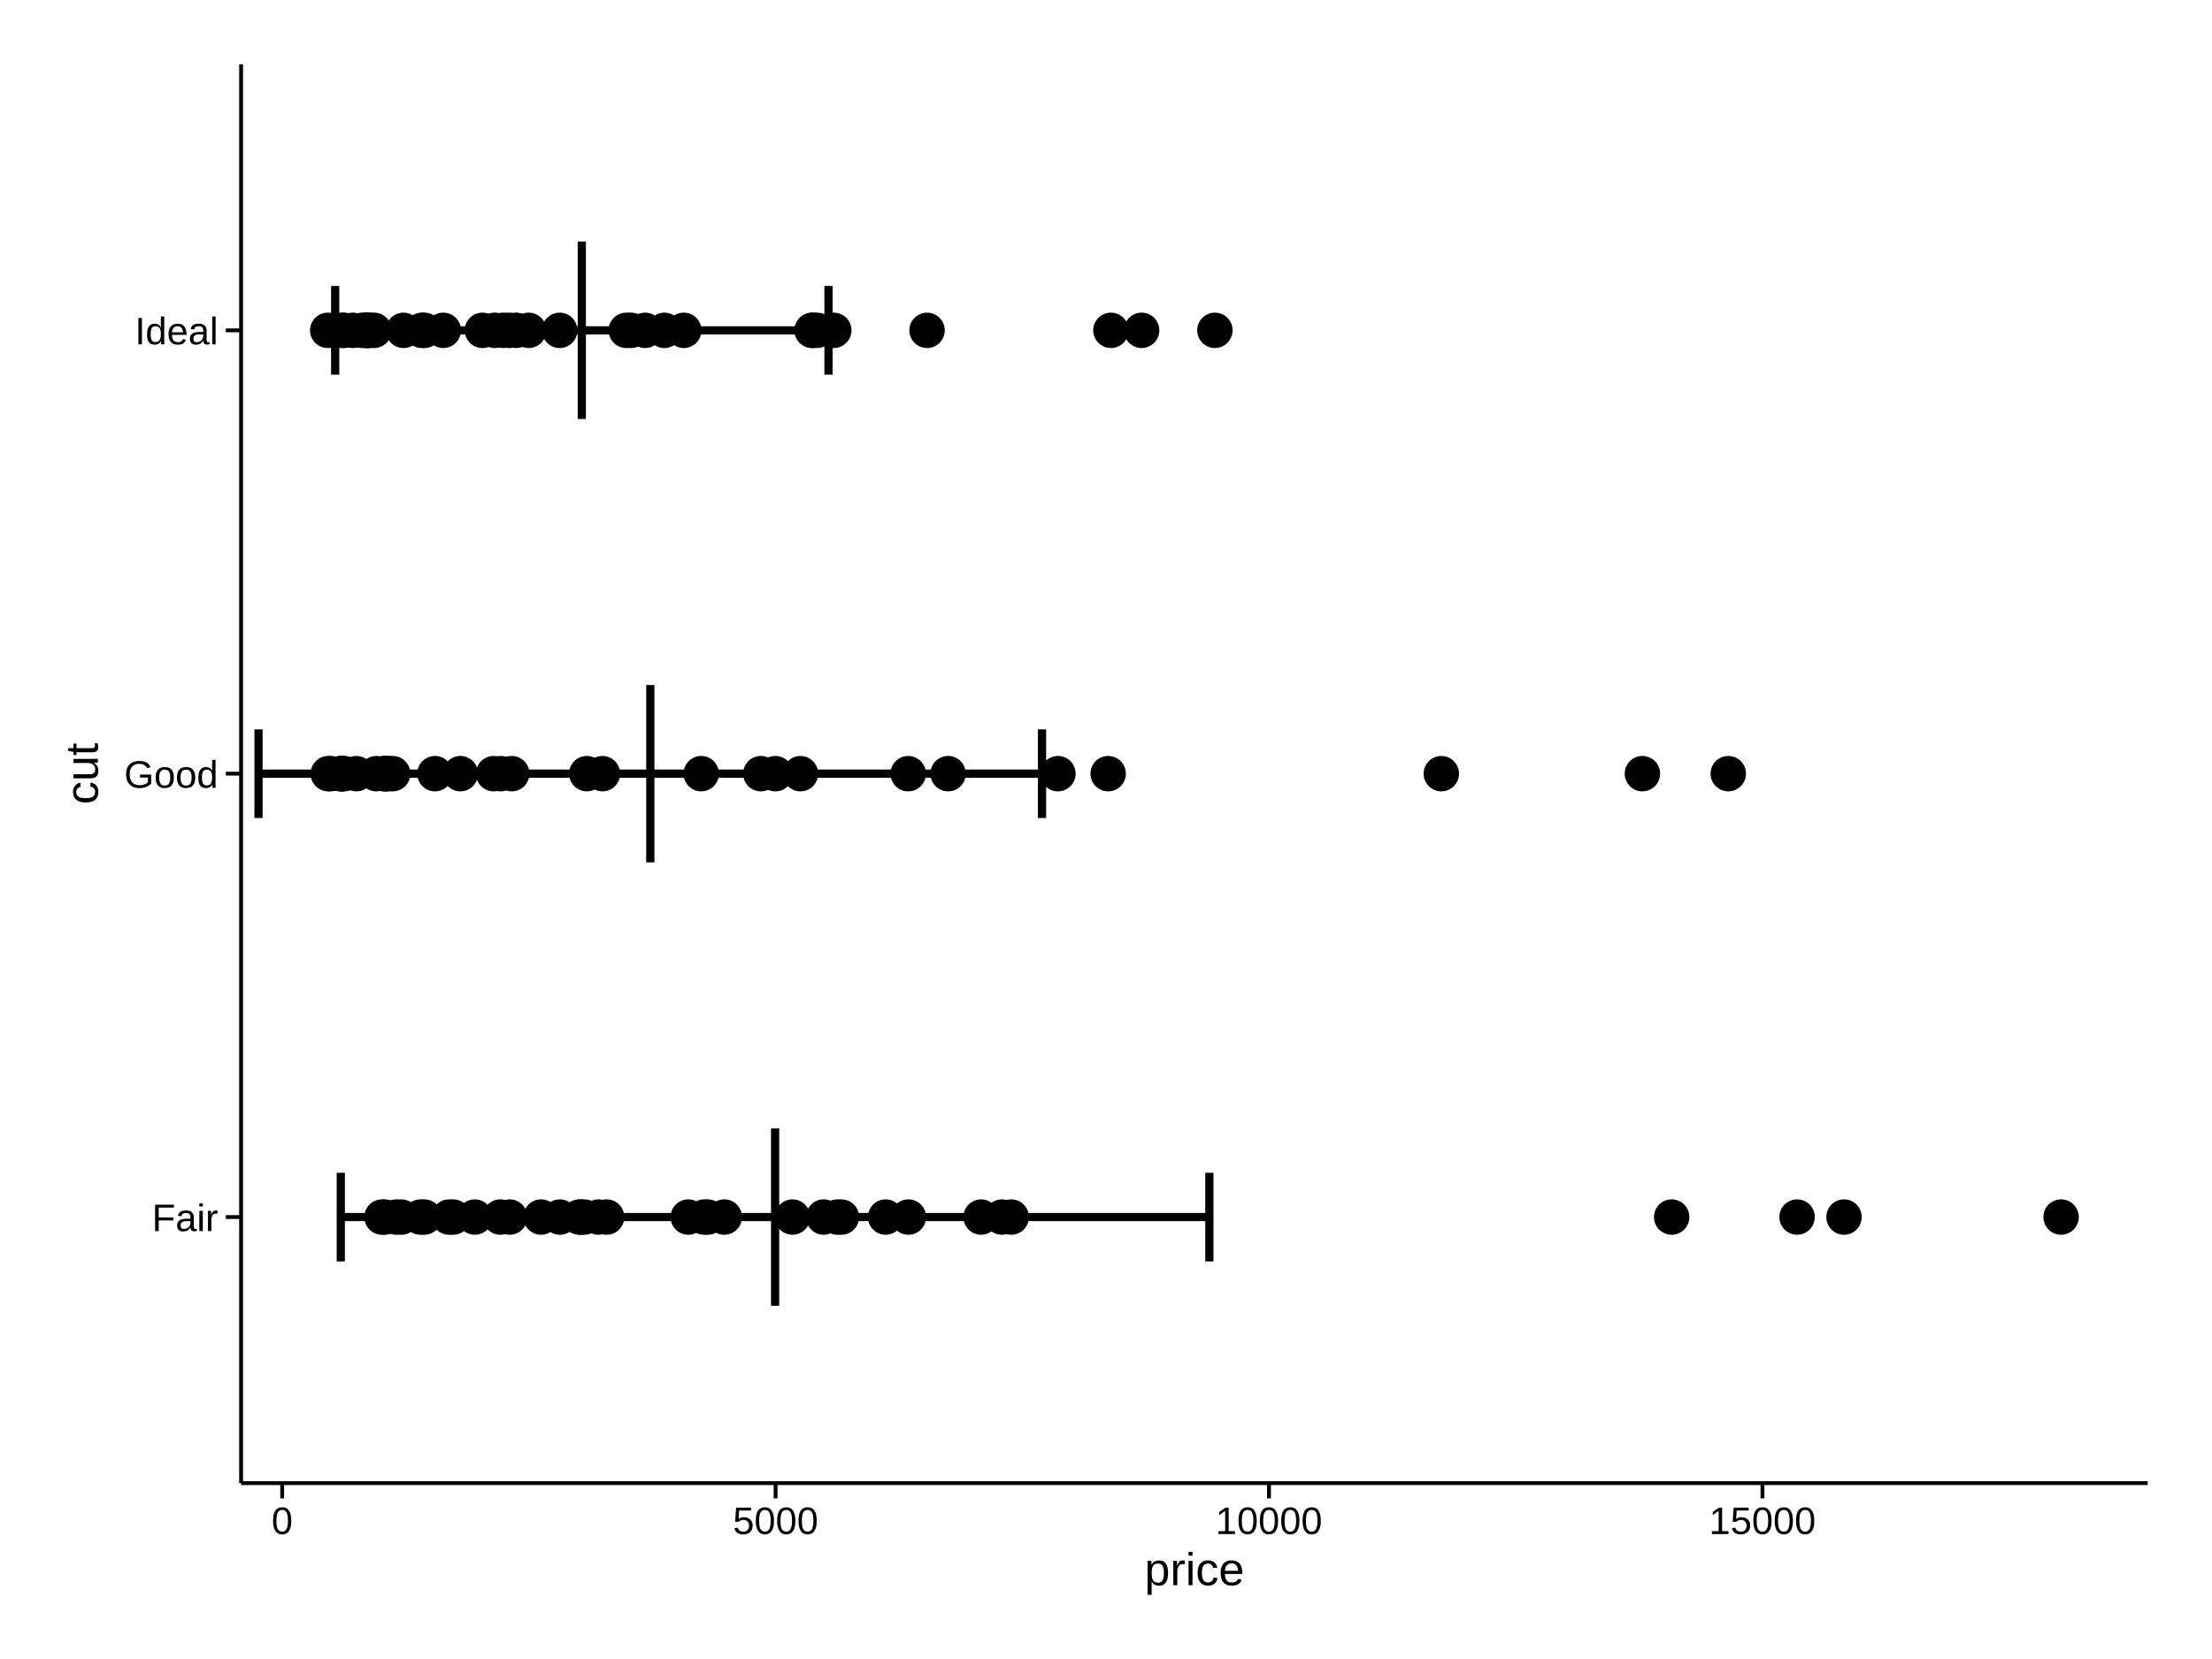
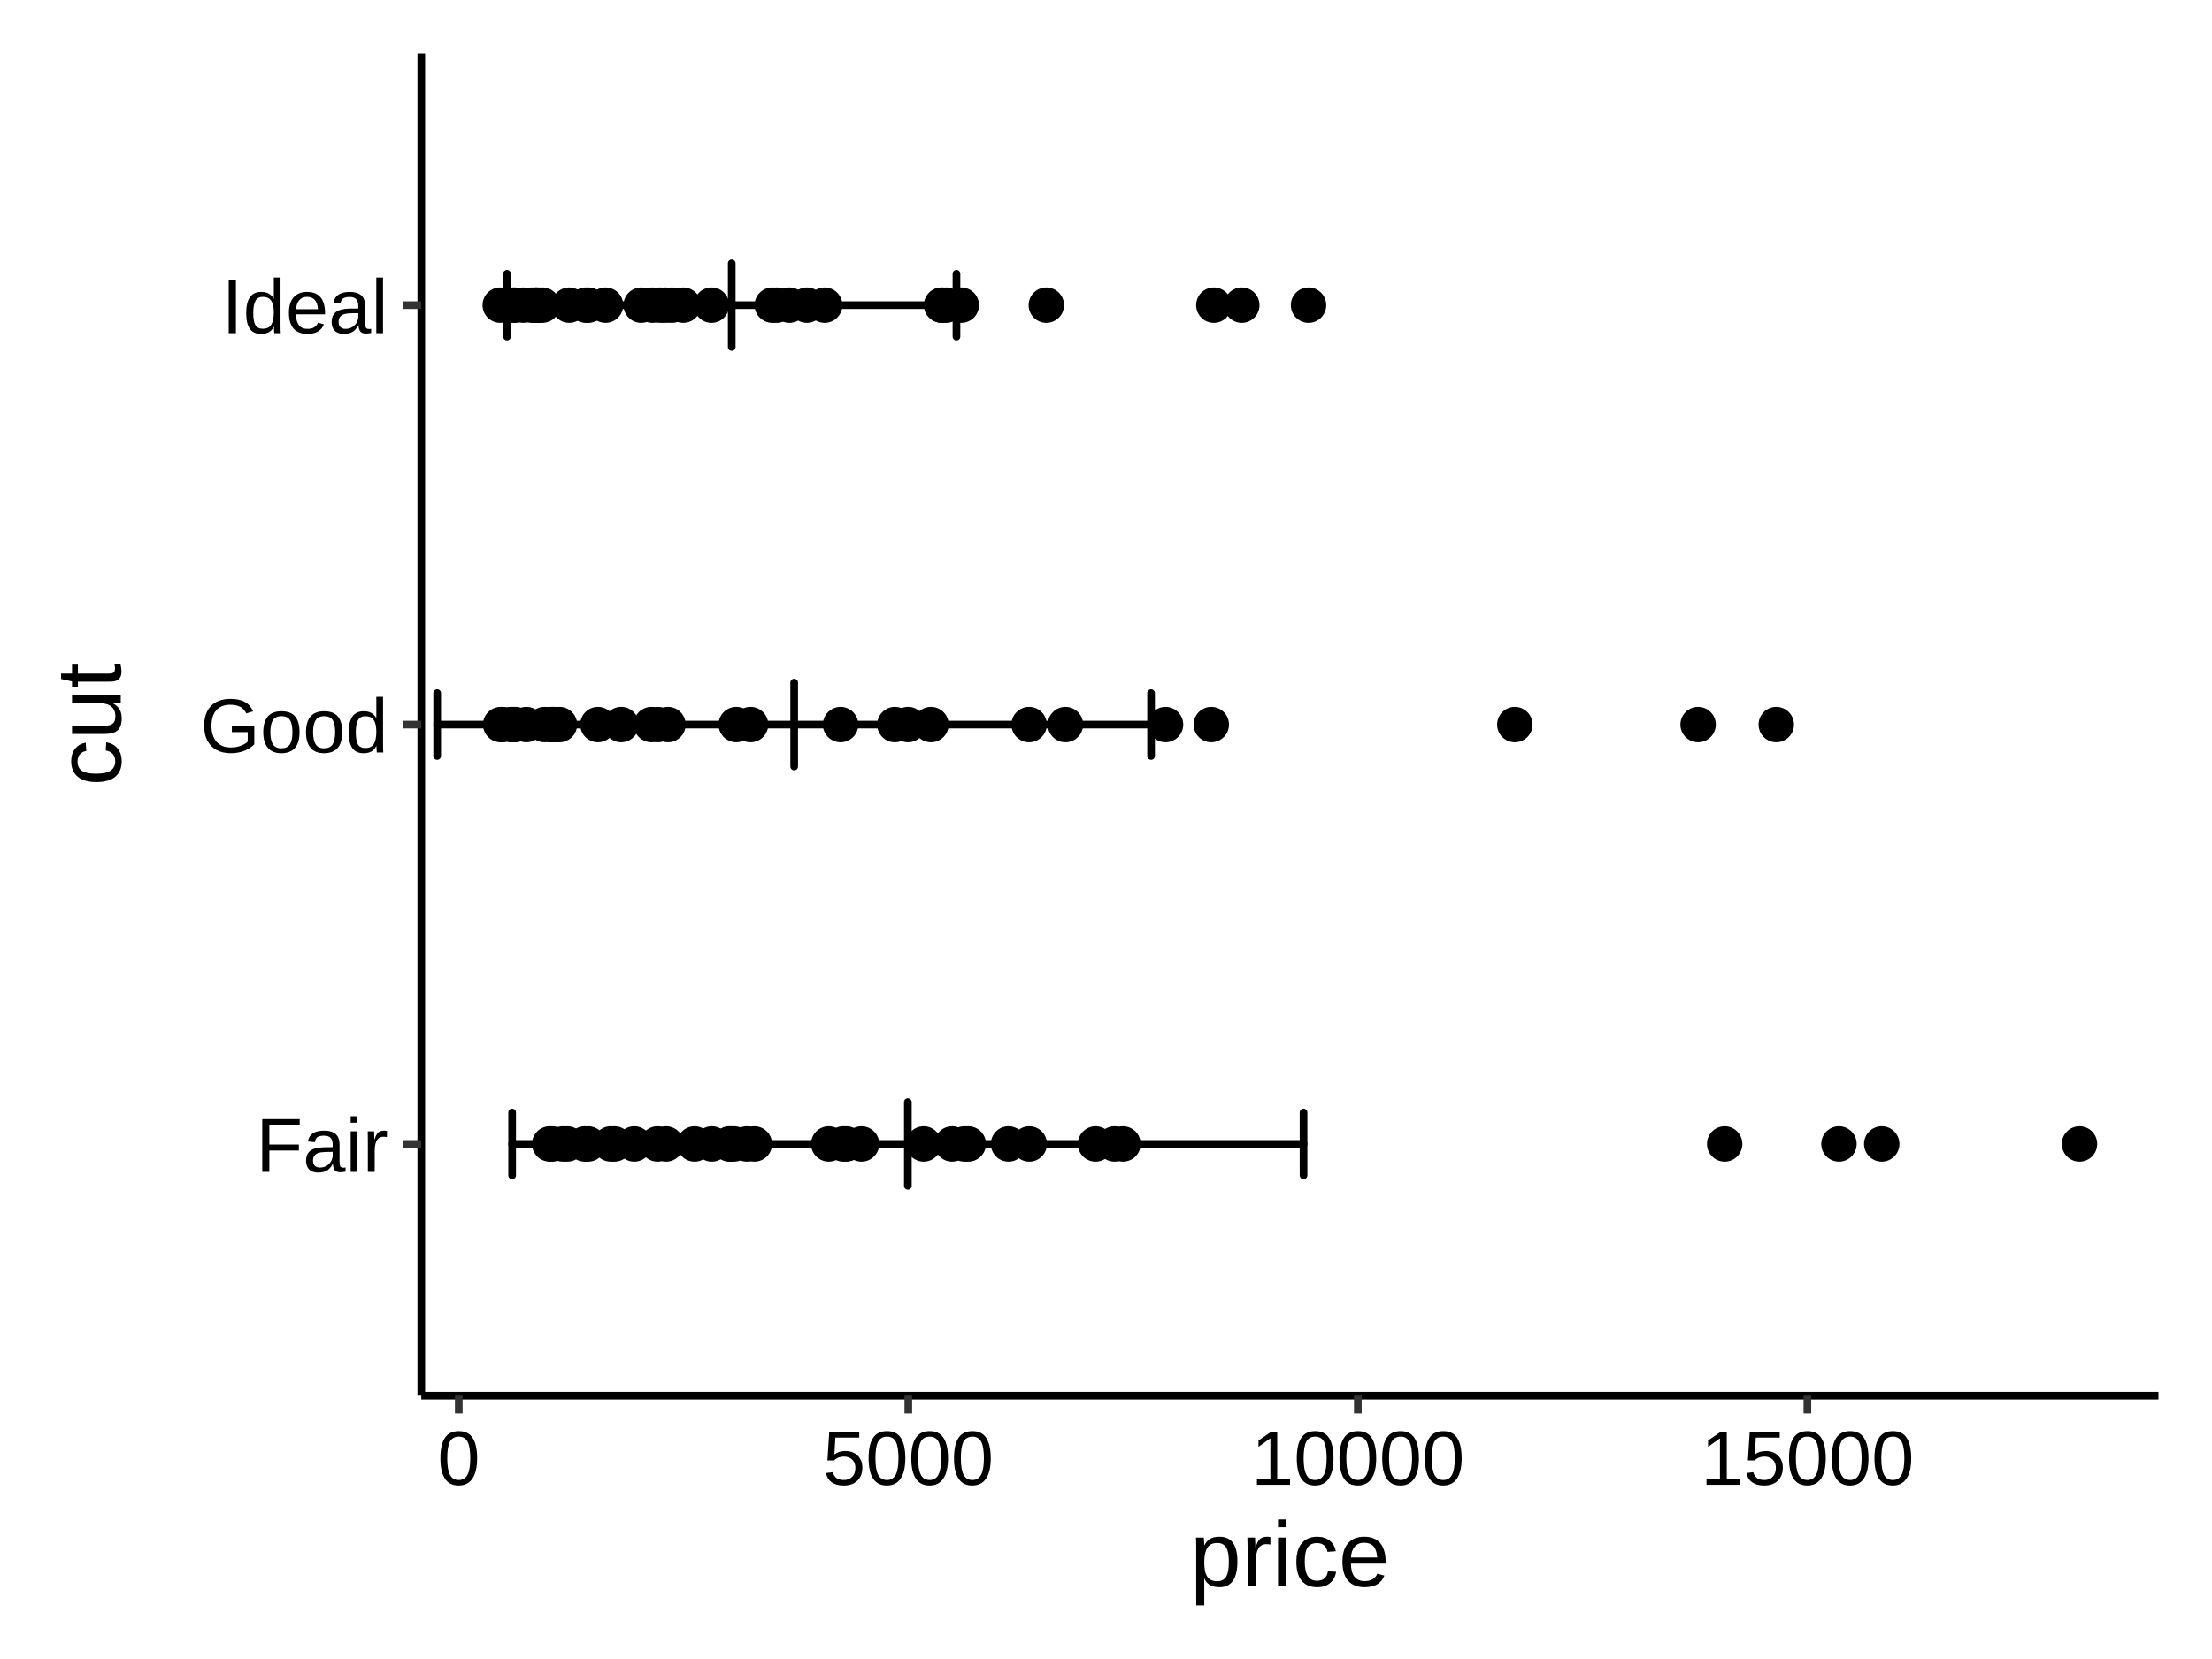
<svg xmlns="http://www.w3.org/2000/svg" class="svglite" width="288.00pt" height="216.00pt" viewBox="0 0 288.00 216.00">
  <defs>
    <style type="text/css">
    .svglite line, .svglite polyline, .svglite polygon, .svglite path, .svglite rect, .svglite circle {
      fill: none;
      stroke: #000000;
      stroke-linecap: round;
      stroke-linejoin: round;
      stroke-miterlimit: 10.00;
    }
    .svglite text {
      white-space: pre;
    }
  </style>
  </defs>
  <rect width="100%" height="100%" style="stroke: none; fill: none;" />
  <defs>
    <clipPath id="cpMC4wMHwyODguMDB8MC4wMHwyMTYuMDA=">
      <rect x="0.00" y="0.00" width="288.00" height="216.00" />
    </clipPath>
  </defs>
  <g clip-path="url(#cpMC4wMHwyODguMDB8MC4wMHwyMTYuMDA=)">
</g>
  <defs>
-     <clipPath id="cpMzEuMzl8Mjc5LjYzfDguMzd8MTkzLjEw">
-       <rect x="31.39" y="8.37" width="248.24" height="184.73" />
+     <clipPath id="cpNTQuODV8MjgxLjAzfDYuOTd8MTgxLjcw">
+       <rect x="54.85" y="6.97" width="226.17" height="174.72" />
    </clipPath>
  </defs>
-   <g clip-path="url(#cpMzEuMzl8Mjc5LjYzfDguMzd8MTkzLjEw)">
-     <circle cx="75.63" cy="158.46" r="1.95" style="stroke-width: 0.71; fill: #000000;" />
-     <circle cx="187.66" cy="100.73" r="1.95" style="stroke-width: 0.71; fill: #000000;" />
-     <circle cx="62.81" cy="43.01" r="1.95" style="stroke-width: 0.71; fill: #000000;" />
-     <circle cx="158.18" cy="43.01" r="1.95" style="stroke-width: 0.71; fill: #000000;" />
-     <circle cx="68.83" cy="43.01" r="1.95" style="stroke-width: 0.71; fill: #000000;" />
-     <circle cx="217.65" cy="158.46" r="1.95" style="stroke-width: 0.71; fill: #000000;" />
-     <circle cx="46.40" cy="100.73" r="1.95" style="stroke-width: 0.71; fill: #000000;" />
-     <circle cx="49.96" cy="100.73" r="1.95" style="stroke-width: 0.71; fill: #000000;" />
-     <circle cx="108.56" cy="43.01" r="1.95" style="stroke-width: 0.71; fill: #000000;" />
-     <circle cx="58.46" cy="158.46" r="1.95" style="stroke-width: 0.71; fill: #000000;" />
-     <circle cx="137.74" cy="100.73" r="1.95" style="stroke-width: 0.71; fill: #000000;" />
-     <circle cx="77.92" cy="158.46" r="1.95" style="stroke-width: 0.71; fill: #000000;" />
-     <circle cx="57.72" cy="43.01" r="1.95" style="stroke-width: 0.71; fill: #000000;" />
-     <circle cx="47.17" cy="43.01" r="1.95" style="stroke-width: 0.71; fill: #000000;" />
-     <circle cx="44.60" cy="100.73" r="1.95" style="stroke-width: 0.71; fill: #000000;" />
-     <circle cx="42.74" cy="100.73" r="1.95" style="stroke-width: 0.71; fill: #000000;" />
-     <circle cx="65.50" cy="43.01" r="1.95" style="stroke-width: 0.71; fill: #000000;" />
-     <circle cx="49.74" cy="158.46" r="1.95" style="stroke-width: 0.71; fill: #000000;" />
-     <circle cx="64.42" cy="43.01" r="1.95" style="stroke-width: 0.71; fill: #000000;" />
-     <circle cx="75.42" cy="158.46" r="1.95" style="stroke-width: 0.71; fill: #000000;" />
-     <circle cx="50.61" cy="100.73" r="1.95" style="stroke-width: 0.71; fill: #000000;" />
-     <circle cx="78.44" cy="100.73" r="1.95" style="stroke-width: 0.71; fill: #000000;" />
-     <circle cx="51.61" cy="158.46" r="1.95" style="stroke-width: 0.71; fill: #000000;" />
-     <circle cx="91.30" cy="100.73" r="1.95" style="stroke-width: 0.71; fill: #000000;" />
-     <circle cx="240.09" cy="158.46" r="1.95" style="stroke-width: 0.71; fill: #000000;" />
-     <circle cx="45.95" cy="43.01" r="1.95" style="stroke-width: 0.71; fill: #000000;" />
-     <circle cx="100.95" cy="100.73" r="1.95" style="stroke-width: 0.71; fill: #000000;" />
-     <circle cx="118.27" cy="158.46" r="1.95" style="stroke-width: 0.71; fill: #000000;" />
-     <circle cx="66.29" cy="43.01" r="1.95" style="stroke-width: 0.71; fill: #000000;" />
-     <circle cx="54.74" cy="158.46" r="1.95" style="stroke-width: 0.71; fill: #000000;" />
-     <circle cx="144.64" cy="43.01" r="1.95" style="stroke-width: 0.71; fill: #000000;" />
-     <circle cx="109.55" cy="158.46" r="1.95" style="stroke-width: 0.71; fill: #000000;" />
-     <circle cx="104.22" cy="100.73" r="1.95" style="stroke-width: 0.71; fill: #000000;" />
-     <circle cx="66.63" cy="100.73" r="1.95" style="stroke-width: 0.71; fill: #000000;" />
-     <circle cx="120.70" cy="43.01" r="1.95" style="stroke-width: 0.71; fill: #000000;" />
-     <circle cx="115.31" cy="158.46" r="1.95" style="stroke-width: 0.71; fill: #000000;" />
-     <circle cx="72.87" cy="43.01" r="1.95" style="stroke-width: 0.71; fill: #000000;" />
-     <circle cx="106.39" cy="43.01" r="1.95" style="stroke-width: 0.71; fill: #000000;" />
-     <circle cx="47.82" cy="43.01" r="1.95" style="stroke-width: 0.71; fill: #000000;" />
-     <circle cx="131.66" cy="158.46" r="1.95" style="stroke-width: 0.71; fill: #000000;" />
-     <circle cx="86.50" cy="43.01" r="1.95" style="stroke-width: 0.71; fill: #000000;" />
-     <circle cx="44.30" cy="100.73" r="1.95" style="stroke-width: 0.71; fill: #000000;" />
-     <circle cx="107.24" cy="158.46" r="1.95" style="stroke-width: 0.71; fill: #000000;" />
-     <circle cx="76.40" cy="100.73" r="1.95" style="stroke-width: 0.71; fill: #000000;" />
-     <circle cx="65.14" cy="158.46" r="1.95" style="stroke-width: 0.71; fill: #000000;" />
-     <circle cx="50.10" cy="158.46" r="1.95" style="stroke-width: 0.71; fill: #000000;" />
-     <circle cx="105.73" cy="43.01" r="1.95" style="stroke-width: 0.71; fill: #000000;" />
-     <circle cx="130.45" cy="158.46" r="1.95" style="stroke-width: 0.71; fill: #000000;" />
-     <circle cx="148.64" cy="43.01" r="1.95" style="stroke-width: 0.71; fill: #000000;" />
-     <circle cx="99.06" cy="100.73" r="1.95" style="stroke-width: 0.71; fill: #000000;" />
-     <circle cx="123.44" cy="100.73" r="1.95" style="stroke-width: 0.71; fill: #000000;" />
-     <circle cx="66.36" cy="158.46" r="1.95" style="stroke-width: 0.71; fill: #000000;" />
-     <circle cx="50.25" cy="100.73" r="1.95" style="stroke-width: 0.71; fill: #000000;" />
-     <circle cx="48.70" cy="43.01" r="1.95" style="stroke-width: 0.71; fill: #000000;" />
-     <circle cx="76.08" cy="158.46" r="1.95" style="stroke-width: 0.71; fill: #000000;" />
-     <circle cx="51.13" cy="100.73" r="1.95" style="stroke-width: 0.71; fill: #000000;" />
-     <circle cx="47.82" cy="43.01" r="1.95" style="stroke-width: 0.71; fill: #000000;" />
-     <circle cx="78.98" cy="158.46" r="1.95" style="stroke-width: 0.71; fill: #000000;" />
-     <circle cx="89.61" cy="158.46" r="1.95" style="stroke-width: 0.71; fill: #000000;" />
-     <circle cx="44.53" cy="43.01" r="1.95" style="stroke-width: 0.71; fill: #000000;" />
-     <circle cx="44.84" cy="100.73" r="1.95" style="stroke-width: 0.71; fill: #000000;" />
-     <circle cx="59.94" cy="100.73" r="1.95" style="stroke-width: 0.71; fill: #000000;" />
-     <circle cx="109.01" cy="158.46" r="1.95" style="stroke-width: 0.71; fill: #000000;" />
-     <circle cx="94.30" cy="158.46" r="1.95" style="stroke-width: 0.71; fill: #000000;" />
-     <circle cx="61.82" cy="158.46" r="1.95" style="stroke-width: 0.71; fill: #000000;" />
-     <circle cx="72.90" cy="158.46" r="1.95" style="stroke-width: 0.71; fill: #000000;" />
-     <circle cx="55.26" cy="43.01" r="1.95" style="stroke-width: 0.71; fill: #000000;" />
-     <circle cx="268.35" cy="158.46" r="1.95" style="stroke-width: 0.71; fill: #000000;" />
-     <circle cx="43.04" cy="100.73" r="1.95" style="stroke-width: 0.71; fill: #000000;" />
-     <circle cx="91.69" cy="158.46" r="1.95" style="stroke-width: 0.71; fill: #000000;" />
-     <circle cx="67.19" cy="43.01" r="1.95" style="stroke-width: 0.71; fill: #000000;" />
-     <circle cx="50.12" cy="100.73" r="1.95" style="stroke-width: 0.71; fill: #000000;" />
-     <circle cx="52.53" cy="43.01" r="1.95" style="stroke-width: 0.71; fill: #000000;" />
-     <circle cx="56.63" cy="100.73" r="1.95" style="stroke-width: 0.71; fill: #000000;" />
-     <circle cx="65.20" cy="100.73" r="1.95" style="stroke-width: 0.71; fill: #000000;" />
-     <circle cx="59.00" cy="158.46" r="1.95" style="stroke-width: 0.71; fill: #000000;" />
-     <circle cx="70.44" cy="158.46" r="1.95" style="stroke-width: 0.71; fill: #000000;" />
-     <circle cx="82.16" cy="43.01" r="1.95" style="stroke-width: 0.71; fill: #000000;" />
-     <circle cx="103.18" cy="158.46" r="1.95" style="stroke-width: 0.71; fill: #000000;" />
-     <circle cx="89.03" cy="43.01" r="1.95" style="stroke-width: 0.71; fill: #000000;" />
-     <circle cx="48.99" cy="100.73" r="1.95" style="stroke-width: 0.71; fill: #000000;" />
-     <circle cx="64.27" cy="100.73" r="1.95" style="stroke-width: 0.71; fill: #000000;" />
-     <circle cx="81.54" cy="43.01" r="1.95" style="stroke-width: 0.71; fill: #000000;" />
-     <circle cx="54.92" cy="43.01" r="1.95" style="stroke-width: 0.71; fill: #000000;" />
-     <circle cx="127.74" cy="158.46" r="1.95" style="stroke-width: 0.71; fill: #000000;" />
-     <circle cx="48.18" cy="43.01" r="1.95" style="stroke-width: 0.71; fill: #000000;" />
-     <circle cx="44.39" cy="100.73" r="1.95" style="stroke-width: 0.71; fill: #000000;" />
-     <circle cx="44.80" cy="43.01" r="1.95" style="stroke-width: 0.71; fill: #000000;" />
-     <circle cx="52.26" cy="158.46" r="1.95" style="stroke-width: 0.71; fill: #000000;" />
-     <circle cx="83.99" cy="43.01" r="1.95" style="stroke-width: 0.71; fill: #000000;" />
-     <circle cx="144.28" cy="100.73" r="1.95" style="stroke-width: 0.71; fill: #000000;" />
-     <circle cx="225.02" cy="100.73" r="1.95" style="stroke-width: 0.71; fill: #000000;" />
-     <circle cx="105.81" cy="43.01" r="1.95" style="stroke-width: 0.71; fill: #000000;" />
-     <circle cx="42.67" cy="43.01" r="1.95" style="stroke-width: 0.71; fill: #000000;" />
-     <circle cx="55.24" cy="158.46" r="1.95" style="stroke-width: 0.71; fill: #000000;" />
-     <circle cx="47.71" cy="43.01" r="1.95" style="stroke-width: 0.71; fill: #000000;" />
-     <circle cx="213.84" cy="100.73" r="1.95" style="stroke-width: 0.71; fill: #000000;" />
-     <circle cx="92.14" cy="158.46" r="1.95" style="stroke-width: 0.71; fill: #000000;" />
-     <circle cx="233.98" cy="158.46" r="1.95" style="stroke-width: 0.71; fill: #000000;" />
-     <circle cx="118.25" cy="100.73" r="1.95" style="stroke-width: 0.71; fill: #000000;" />
-     <line x1="100.92" y1="170.01" x2="100.92" y2="146.92" style="stroke-width: 1.07; stroke-linecap: butt;" />
-     <line x1="100.92" y1="158.46" x2="44.37" y2="158.46" style="stroke-width: 1.07; stroke-linecap: butt;" />
-     <line x1="100.92" y1="158.46" x2="157.46" y2="158.46" style="stroke-width: 1.07; stroke-linecap: butt;" />
-     <line x1="44.37" y1="164.24" x2="44.37" y2="152.69" style="stroke-width: 1.07; stroke-linecap: butt;" />
-     <line x1="157.46" y1="164.24" x2="157.46" y2="152.69" style="stroke-width: 1.07; stroke-linecap: butt;" />
-     <line x1="84.67" y1="112.28" x2="84.67" y2="89.19" style="stroke-width: 1.07; stroke-linecap: butt;" />
-     <line x1="84.67" y1="100.73" x2="33.66" y2="100.73" style="stroke-width: 1.07; stroke-linecap: butt;" />
-     <line x1="84.67" y1="100.73" x2="135.67" y2="100.73" style="stroke-width: 1.07; stroke-linecap: butt;" />
-     <line x1="33.66" y1="106.51" x2="33.66" y2="94.96" style="stroke-width: 1.07; stroke-linecap: butt;" />
-     <line x1="135.67" y1="106.51" x2="135.67" y2="94.96" style="stroke-width: 1.07; stroke-linecap: butt;" />
-     <line x1="75.75" y1="54.55" x2="75.75" y2="31.46" style="stroke-width: 1.07; stroke-linecap: butt;" />
-     <line x1="75.75" y1="43.01" x2="43.64" y2="43.01" style="stroke-width: 1.07; stroke-linecap: butt;" />
-     <line x1="75.75" y1="43.01" x2="107.87" y2="43.01" style="stroke-width: 1.07; stroke-linecap: butt;" />
-     <line x1="43.64" y1="48.78" x2="43.64" y2="37.23" style="stroke-width: 1.07; stroke-linecap: butt;" />
-     <line x1="107.87" y1="48.78" x2="107.87" y2="37.23" style="stroke-width: 1.07; stroke-linecap: butt;" />
+   <g clip-path="url(#cpNTQuODV8MjgxLjAzfDYuOTd8MTgxLjcw)">
+     <circle cx="95.16" cy="148.94" r="1.95" style="stroke-width: 0.71; fill: #000000;" />
+     <circle cx="197.23" cy="94.34" r="1.95" style="stroke-width: 0.71; fill: #000000;" />
+     <circle cx="83.48" cy="39.73" r="1.95" style="stroke-width: 0.71; fill: #000000;" />
+     <circle cx="170.37" cy="39.73" r="1.95" style="stroke-width: 0.71; fill: #000000;" />
+     <circle cx="88.97" cy="39.73" r="1.95" style="stroke-width: 0.71; fill: #000000;" />
+     <circle cx="224.55" cy="148.94" r="1.95" style="stroke-width: 0.71; fill: #000000;" />
+     <circle cx="68.53" cy="94.34" r="1.95" style="stroke-width: 0.71; fill: #000000;" />
+     <circle cx="71.77" cy="94.34" r="1.95" style="stroke-width: 0.71; fill: #000000;" />
+     <circle cx="125.16" cy="39.73" r="1.95" style="stroke-width: 0.71; fill: #000000;" />
+     <circle cx="79.52" cy="148.94" r="1.95" style="stroke-width: 0.71; fill: #000000;" />
+     <circle cx="151.75" cy="94.34" r="1.95" style="stroke-width: 0.71; fill: #000000;" />
+     <circle cx="97.24" cy="148.94" r="1.95" style="stroke-width: 0.71; fill: #000000;" />
+     <circle cx="78.84" cy="39.73" r="1.95" style="stroke-width: 0.71; fill: #000000;" />
+     <circle cx="69.23" cy="39.73" r="1.95" style="stroke-width: 0.71; fill: #000000;" />
+     <circle cx="66.89" cy="94.34" r="1.95" style="stroke-width: 0.71; fill: #000000;" />
+     <circle cx="65.19" cy="94.34" r="1.95" style="stroke-width: 0.71; fill: #000000;" />
+     <circle cx="85.94" cy="39.73" r="1.95" style="stroke-width: 0.71; fill: #000000;" />
+     <circle cx="71.57" cy="148.94" r="1.95" style="stroke-width: 0.71; fill: #000000;" />
+     <circle cx="84.95" cy="39.73" r="1.95" style="stroke-width: 0.71; fill: #000000;" />
+     <circle cx="94.97" cy="148.94" r="1.95" style="stroke-width: 0.71; fill: #000000;" />
+     <circle cx="72.37" cy="94.34" r="1.95" style="stroke-width: 0.71; fill: #000000;" />
+     <circle cx="97.72" cy="94.34" r="1.95" style="stroke-width: 0.71; fill: #000000;" />
+     <circle cx="73.28" cy="148.94" r="1.95" style="stroke-width: 0.71; fill: #000000;" />
+     <circle cx="109.44" cy="94.34" r="1.95" style="stroke-width: 0.71; fill: #000000;" />
+     <circle cx="245.00" cy="148.94" r="1.95" style="stroke-width: 0.71; fill: #000000;" />
+     <circle cx="68.12" cy="39.73" r="1.95" style="stroke-width: 0.71; fill: #000000;" />
+     <circle cx="118.23" cy="94.34" r="1.95" style="stroke-width: 0.71; fill: #000000;" />
+     <circle cx="134.01" cy="148.94" r="1.95" style="stroke-width: 0.71; fill: #000000;" />
+     <circle cx="86.65" cy="39.73" r="1.95" style="stroke-width: 0.71; fill: #000000;" />
+     <circle cx="76.13" cy="148.94" r="1.95" style="stroke-width: 0.71; fill: #000000;" />
+     <circle cx="158.04" cy="39.73" r="1.95" style="stroke-width: 0.71; fill: #000000;" />
+     <circle cx="126.07" cy="148.94" r="1.95" style="stroke-width: 0.71; fill: #000000;" />
+     <circle cx="121.21" cy="94.34" r="1.95" style="stroke-width: 0.71; fill: #000000;" />
+     <circle cx="86.97" cy="94.34" r="1.95" style="stroke-width: 0.71; fill: #000000;" />
+     <circle cx="136.23" cy="39.73" r="1.95" style="stroke-width: 0.71; fill: #000000;" />
+     <circle cx="131.31" cy="148.94" r="1.95" style="stroke-width: 0.71; fill: #000000;" />
+     <circle cx="92.64" cy="39.73" r="1.95" style="stroke-width: 0.71; fill: #000000;" />
+     <circle cx="123.19" cy="39.73" r="1.95" style="stroke-width: 0.71; fill: #000000;" />
+     <circle cx="69.83" cy="39.73" r="1.95" style="stroke-width: 0.71; fill: #000000;" />
+     <circle cx="146.21" cy="148.94" r="1.95" style="stroke-width: 0.71; fill: #000000;" />
+     <circle cx="105.06" cy="39.73" r="1.95" style="stroke-width: 0.71; fill: #000000;" />
+     <circle cx="66.62" cy="94.34" r="1.95" style="stroke-width: 0.71; fill: #000000;" />
+     <circle cx="123.96" cy="148.94" r="1.95" style="stroke-width: 0.71; fill: #000000;" />
+     <circle cx="95.86" cy="94.34" r="1.95" style="stroke-width: 0.71; fill: #000000;" />
+     <circle cx="85.61" cy="148.94" r="1.95" style="stroke-width: 0.71; fill: #000000;" />
+     <circle cx="71.90" cy="148.94" r="1.95" style="stroke-width: 0.71; fill: #000000;" />
+     <circle cx="122.59" cy="39.73" r="1.95" style="stroke-width: 0.71; fill: #000000;" />
+     <circle cx="145.11" cy="148.94" r="1.95" style="stroke-width: 0.71; fill: #000000;" />
+     <circle cx="161.68" cy="39.73" r="1.95" style="stroke-width: 0.71; fill: #000000;" />
+     <circle cx="116.51" cy="94.34" r="1.95" style="stroke-width: 0.71; fill: #000000;" />
+     <circle cx="138.72" cy="94.34" r="1.95" style="stroke-width: 0.71; fill: #000000;" />
+     <circle cx="86.72" cy="148.94" r="1.95" style="stroke-width: 0.71; fill: #000000;" />
+     <circle cx="72.04" cy="94.34" r="1.95" style="stroke-width: 0.71; fill: #000000;" />
+     <circle cx="70.62" cy="39.73" r="1.95" style="stroke-width: 0.71; fill: #000000;" />
+     <circle cx="95.57" cy="148.94" r="1.95" style="stroke-width: 0.71; fill: #000000;" />
+     <circle cx="72.84" cy="94.34" r="1.95" style="stroke-width: 0.71; fill: #000000;" />
+     <circle cx="69.83" cy="39.73" r="1.95" style="stroke-width: 0.71; fill: #000000;" />
+     <circle cx="98.22" cy="148.94" r="1.95" style="stroke-width: 0.71; fill: #000000;" />
+     <circle cx="107.90" cy="148.94" r="1.95" style="stroke-width: 0.71; fill: #000000;" />
+     <circle cx="66.83" cy="39.73" r="1.95" style="stroke-width: 0.71; fill: #000000;" />
+     <circle cx="67.11" cy="94.34" r="1.95" style="stroke-width: 0.71; fill: #000000;" />
+     <circle cx="80.87" cy="94.34" r="1.95" style="stroke-width: 0.71; fill: #000000;" />
+     <circle cx="125.57" cy="148.94" r="1.95" style="stroke-width: 0.71; fill: #000000;" />
+     <circle cx="112.17" cy="148.94" r="1.95" style="stroke-width: 0.71; fill: #000000;" />
+     <circle cx="82.58" cy="148.94" r="1.95" style="stroke-width: 0.71; fill: #000000;" />
+     <circle cx="92.68" cy="148.94" r="1.95" style="stroke-width: 0.71; fill: #000000;" />
+     <circle cx="76.61" cy="39.73" r="1.95" style="stroke-width: 0.71; fill: #000000;" />
+     <circle cx="270.75" cy="148.94" r="1.95" style="stroke-width: 0.71; fill: #000000;" />
+     <circle cx="65.47" cy="94.34" r="1.95" style="stroke-width: 0.71; fill: #000000;" />
+     <circle cx="109.79" cy="148.94" r="1.95" style="stroke-width: 0.71; fill: #000000;" />
+     <circle cx="87.47" cy="39.73" r="1.95" style="stroke-width: 0.71; fill: #000000;" />
+     <circle cx="71.92" cy="94.34" r="1.95" style="stroke-width: 0.71; fill: #000000;" />
+     <circle cx="74.11" cy="39.73" r="1.95" style="stroke-width: 0.71; fill: #000000;" />
+     <circle cx="77.85" cy="94.34" r="1.95" style="stroke-width: 0.71; fill: #000000;" />
+     <circle cx="85.66" cy="94.34" r="1.95" style="stroke-width: 0.71; fill: #000000;" />
+     <circle cx="80.01" cy="148.94" r="1.95" style="stroke-width: 0.71; fill: #000000;" />
+     <circle cx="90.43" cy="148.94" r="1.95" style="stroke-width: 0.71; fill: #000000;" />
+     <circle cx="101.11" cy="39.73" r="1.95" style="stroke-width: 0.71; fill: #000000;" />
+     <circle cx="120.26" cy="148.94" r="1.95" style="stroke-width: 0.71; fill: #000000;" />
+     <circle cx="107.37" cy="39.73" r="1.95" style="stroke-width: 0.71; fill: #000000;" />
+     <circle cx="70.89" cy="94.34" r="1.95" style="stroke-width: 0.71; fill: #000000;" />
+     <circle cx="84.81" cy="94.34" r="1.95" style="stroke-width: 0.71; fill: #000000;" />
+     <circle cx="100.55" cy="39.73" r="1.95" style="stroke-width: 0.71; fill: #000000;" />
+     <circle cx="76.29" cy="39.73" r="1.95" style="stroke-width: 0.71; fill: #000000;" />
+     <circle cx="142.64" cy="148.94" r="1.95" style="stroke-width: 0.71; fill: #000000;" />
+     <circle cx="70.16" cy="39.73" r="1.95" style="stroke-width: 0.71; fill: #000000;" />
+     <circle cx="66.70" cy="94.34" r="1.95" style="stroke-width: 0.71; fill: #000000;" />
+     <circle cx="67.08" cy="39.73" r="1.95" style="stroke-width: 0.71; fill: #000000;" />
+     <circle cx="73.87" cy="148.94" r="1.95" style="stroke-width: 0.71; fill: #000000;" />
+     <circle cx="102.78" cy="39.73" r="1.95" style="stroke-width: 0.71; fill: #000000;" />
+     <circle cx="157.71" cy="94.34" r="1.95" style="stroke-width: 0.71; fill: #000000;" />
+     <circle cx="231.27" cy="94.34" r="1.95" style="stroke-width: 0.71; fill: #000000;" />
+     <circle cx="122.66" cy="39.73" r="1.95" style="stroke-width: 0.71; fill: #000000;" />
+     <circle cx="65.13" cy="39.73" r="1.95" style="stroke-width: 0.71; fill: #000000;" />
+     <circle cx="76.58" cy="148.94" r="1.95" style="stroke-width: 0.71; fill: #000000;" />
+     <circle cx="69.72" cy="39.73" r="1.95" style="stroke-width: 0.71; fill: #000000;" />
+     <circle cx="221.09" cy="94.34" r="1.95" style="stroke-width: 0.71; fill: #000000;" />
+     <circle cx="110.20" cy="148.94" r="1.95" style="stroke-width: 0.71; fill: #000000;" />
+     <circle cx="239.43" cy="148.94" r="1.95" style="stroke-width: 0.71; fill: #000000;" />
+     <circle cx="133.99" cy="94.34" r="1.95" style="stroke-width: 0.71; fill: #000000;" />
+     <line x1="118.20" y1="154.40" x2="118.20" y2="143.48" style="stroke-width: 1.00;" />
+     <line x1="118.20" y1="148.94" x2="66.68" y2="148.94" style="stroke-width: 1.00;" />
+     <line x1="118.20" y1="148.94" x2="169.72" y2="148.94" style="stroke-width: 1.00;" />
+     <line x1="66.68" y1="153.03" x2="66.68" y2="144.84" style="stroke-width: 1.00;" />
+     <line x1="169.72" y1="153.03" x2="169.72" y2="144.84" style="stroke-width: 1.00;" />
+     <line x1="103.40" y1="99.80" x2="103.40" y2="88.87" style="stroke-width: 1.00;" />
+     <line x1="103.40" y1="94.34" x2="56.92" y2="94.34" style="stroke-width: 1.00;" />
+     <line x1="103.40" y1="94.34" x2="149.87" y2="94.34" style="stroke-width: 1.00;" />
+     <line x1="56.92" y1="98.43" x2="56.92" y2="90.24" style="stroke-width: 1.00;" />
+     <line x1="149.87" y1="98.43" x2="149.87" y2="90.24" style="stroke-width: 1.00;" />
+     <line x1="95.27" y1="45.19" x2="95.27" y2="34.27" style="stroke-width: 1.00;" />
+     <line x1="95.27" y1="39.73" x2="66.01" y2="39.73" style="stroke-width: 1.00;" />
+     <line x1="95.27" y1="39.73" x2="124.53" y2="39.73" style="stroke-width: 1.00;" />
+     <line x1="66.01" y1="43.83" x2="66.01" y2="35.64" style="stroke-width: 1.00;" />
+     <line x1="124.53" y1="43.83" x2="124.53" y2="35.64" style="stroke-width: 1.00;" />
  </g>
  <g clip-path="url(#cpMC4wMHwyODguMDB8MC4wMHwyMTYuMDA=)">
-     <polyline points="31.39,193.10 31.39,8.37 " style="stroke-width: 0.50; stroke-linecap: butt;" />
-     <text x="28.40" y="160.29" text-anchor="end" style="font-size: 5.00px; font-family: &quot;Liberation Sans&quot;;" textLength="8.91px" lengthAdjust="spacingAndGlyphs">Fair</text>
-     <text x="28.40" y="102.56" text-anchor="end" style="font-size: 5.00px; font-family: &quot;Liberation Sans&quot;;" textLength="13.17px" lengthAdjust="spacingAndGlyphs">Good</text>
-     <text x="28.40" y="44.83" text-anchor="end" style="font-size: 5.00px; font-family: &quot;Liberation Sans&quot;;" textLength="12.18px" lengthAdjust="spacingAndGlyphs">Ideal</text>
-     <polyline points="29.40,158.46 31.39,158.46 " style="stroke-width: 0.50; stroke-linecap: butt;" />
-     <polyline points="29.40,100.73 31.39,100.73 " style="stroke-width: 0.50; stroke-linecap: butt;" />
-     <polyline points="29.40,43.01 31.39,43.01 " style="stroke-width: 0.50; stroke-linecap: butt;" />
-     <polyline points="31.39,193.10 279.63,193.10 " style="stroke-width: 0.50; stroke-linecap: butt;" />
-     <polyline points="36.74,195.09 36.74,193.10 " style="stroke-width: 0.50; stroke-linecap: butt;" />
-     <polyline points="100.98,195.09 100.98,193.10 " style="stroke-width: 0.50; stroke-linecap: butt;" />
-     <polyline points="165.22,195.09 165.22,193.10 " style="stroke-width: 0.50; stroke-linecap: butt;" />
-     <polyline points="229.47,195.09 229.47,193.10 " style="stroke-width: 0.50; stroke-linecap: butt;" />
-     <text x="36.74" y="199.73" text-anchor="middle" style="font-size: 5.00px; font-family: &quot;Liberation Sans&quot;;" textLength="3.18px" lengthAdjust="spacingAndGlyphs">0</text>
-     <text x="100.98" y="199.73" text-anchor="middle" style="font-size: 5.00px; font-family: &quot;Liberation Sans&quot;;" textLength="12.73px" lengthAdjust="spacingAndGlyphs">5000</text>
-     <text x="165.22" y="199.73" text-anchor="middle" style="font-size: 5.00px; font-family: &quot;Liberation Sans&quot;;" textLength="15.91px" lengthAdjust="spacingAndGlyphs">10000</text>
-     <text x="229.47" y="199.73" text-anchor="middle" style="font-size: 5.00px; font-family: &quot;Liberation Sans&quot;;" textLength="15.91px" lengthAdjust="spacingAndGlyphs">15000</text>
-     <text x="155.51" y="206.39" text-anchor="middle" style="font-size: 6.00px; font-family: &quot;Liberation Sans&quot;;" textLength="14.92px" lengthAdjust="spacingAndGlyphs">price</text>
-     <text transform="translate(12.74,100.73) rotate(-90)" text-anchor="middle" style="font-size: 6.00px; font-family: &quot;Liberation Sans&quot;;" textLength="9.45px" lengthAdjust="spacingAndGlyphs">cut</text>
+     <polyline points="54.85,181.70 54.85,6.97 " style="stroke-width: 1.00; stroke-linecap: butt;" />
+     <text x="50.54" y="152.58" text-anchor="end" style="font-size: 10.00px; font-family: &quot;Liberation Sans&quot;;" textLength="17.86px" lengthAdjust="spacingAndGlyphs">Fair</text>
+     <text x="50.54" y="97.98" text-anchor="end" style="font-size: 10.00px; font-family: &quot;Liberation Sans&quot;;" textLength="26.34px" lengthAdjust="spacingAndGlyphs">Good</text>
+     <text x="50.54" y="43.38" text-anchor="end" style="font-size: 10.00px; font-family: &quot;Liberation Sans&quot;;" textLength="24.36px" lengthAdjust="spacingAndGlyphs">Ideal</text>
+     <polyline points="52.53,148.94 54.85,148.94 " style="stroke-width: 1.00; stroke: #333333; stroke-linecap: butt;" />
+     <polyline points="52.53,94.34 54.85,94.34 " style="stroke-width: 1.00; stroke: #333333; stroke-linecap: butt;" />
+     <polyline points="52.53,39.73 54.85,39.73 " style="stroke-width: 1.00; stroke: #333333; stroke-linecap: butt;" />
+     <polyline points="54.85,181.70 281.03,181.70 " style="stroke-width: 1.00; stroke-linecap: butt;" />
+     <polyline points="59.73,184.02 59.73,181.70 " style="stroke-width: 1.00; stroke: #333333; stroke-linecap: butt;" />
+     <polyline points="118.26,184.02 118.26,181.70 " style="stroke-width: 1.00; stroke: #333333; stroke-linecap: butt;" />
+     <polyline points="176.79,184.02 176.79,181.70 " style="stroke-width: 1.00; stroke: #333333; stroke-linecap: butt;" />
+     <polyline points="235.32,184.02 235.32,181.70 " style="stroke-width: 1.00; stroke: #333333; stroke-linecap: butt;" />
+     <text x="59.73" y="193.31" text-anchor="middle" style="font-size: 10.00px; font-family: &quot;Liberation Sans&quot;;" textLength="6.36px" lengthAdjust="spacingAndGlyphs">0</text>
+     <text x="118.26" y="193.31" text-anchor="middle" style="font-size: 10.00px; font-family: &quot;Liberation Sans&quot;;" textLength="25.46px" lengthAdjust="spacingAndGlyphs">5000</text>
+     <text x="176.79" y="193.31" text-anchor="middle" style="font-size: 10.00px; font-family: &quot;Liberation Sans&quot;;" textLength="31.82px" lengthAdjust="spacingAndGlyphs">10000</text>
+     <text x="235.32" y="193.31" text-anchor="middle" style="font-size: 10.00px; font-family: &quot;Liberation Sans&quot;;" textLength="31.82px" lengthAdjust="spacingAndGlyphs">15000</text>
+     <text x="167.94" y="206.53" text-anchor="middle" style="font-size: 12.00px; font-family: &quot;Liberation Sans&quot;;" textLength="29.87px" lengthAdjust="spacingAndGlyphs">price</text>
+     <text transform="translate(15.72,94.34) rotate(-90)" text-anchor="middle" style="font-size: 12.00px; font-family: &quot;Liberation Sans&quot;;" textLength="18.92px" lengthAdjust="spacingAndGlyphs">cut</text>
  </g>
</svg>
